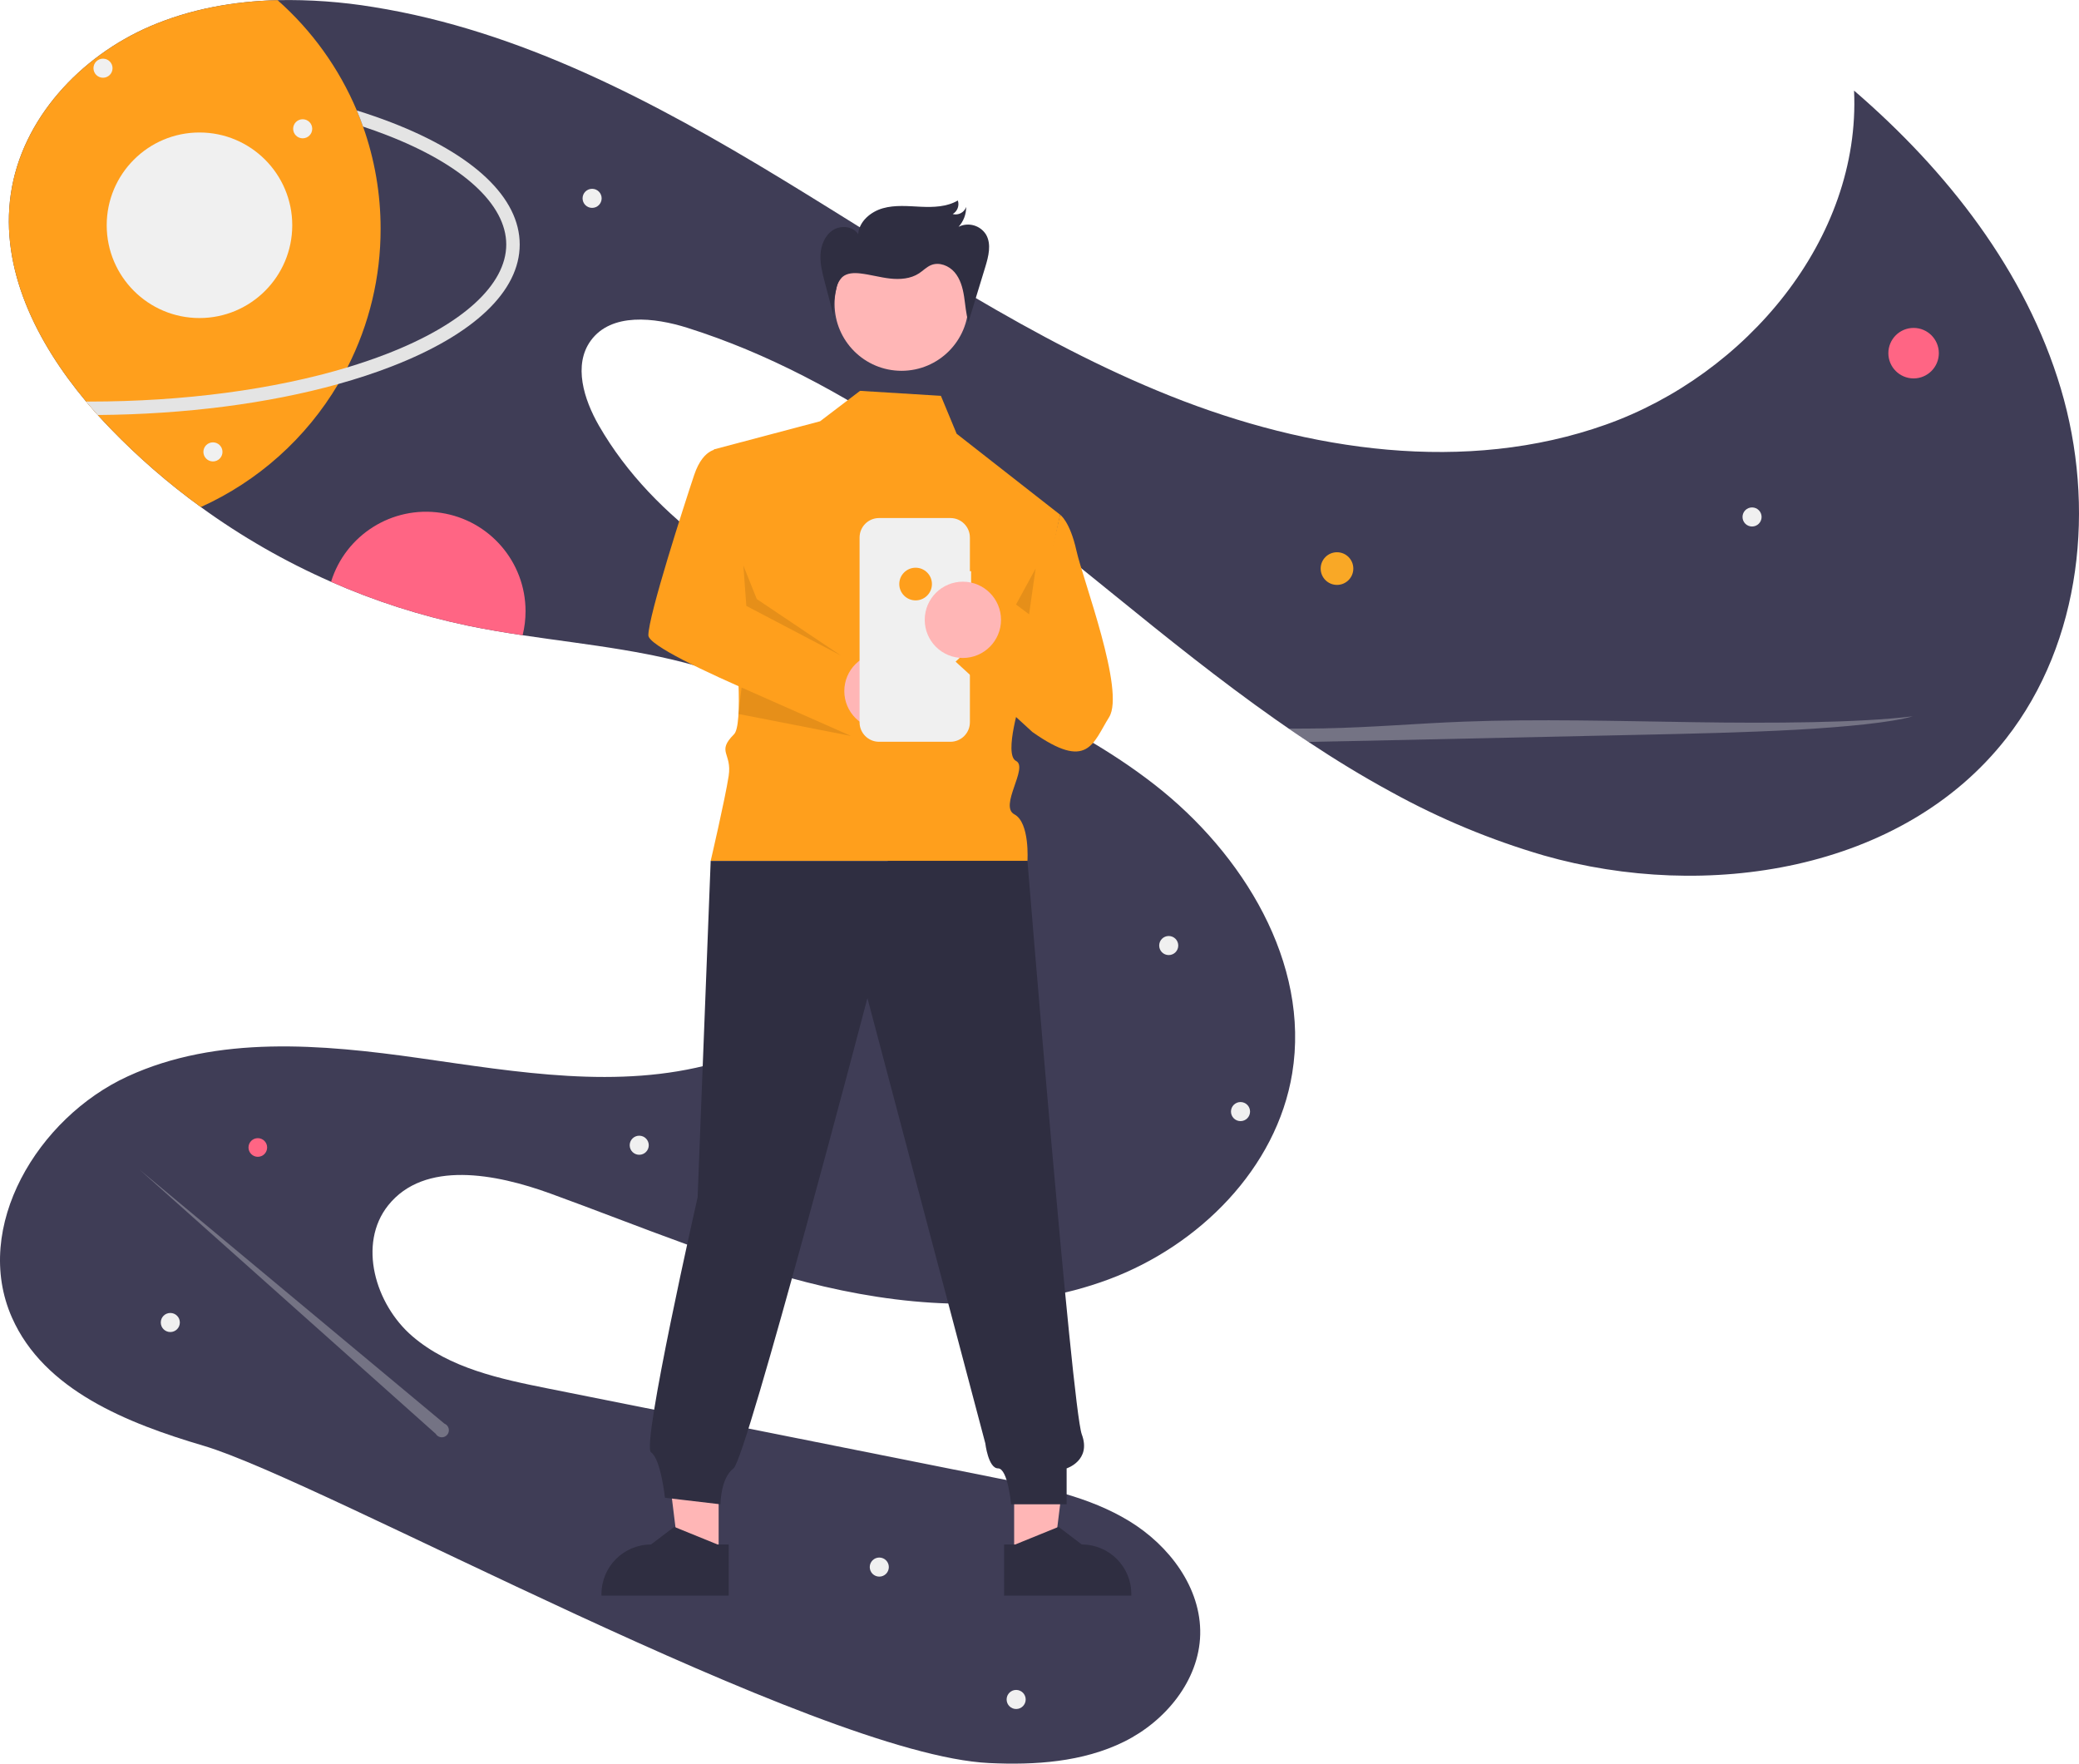
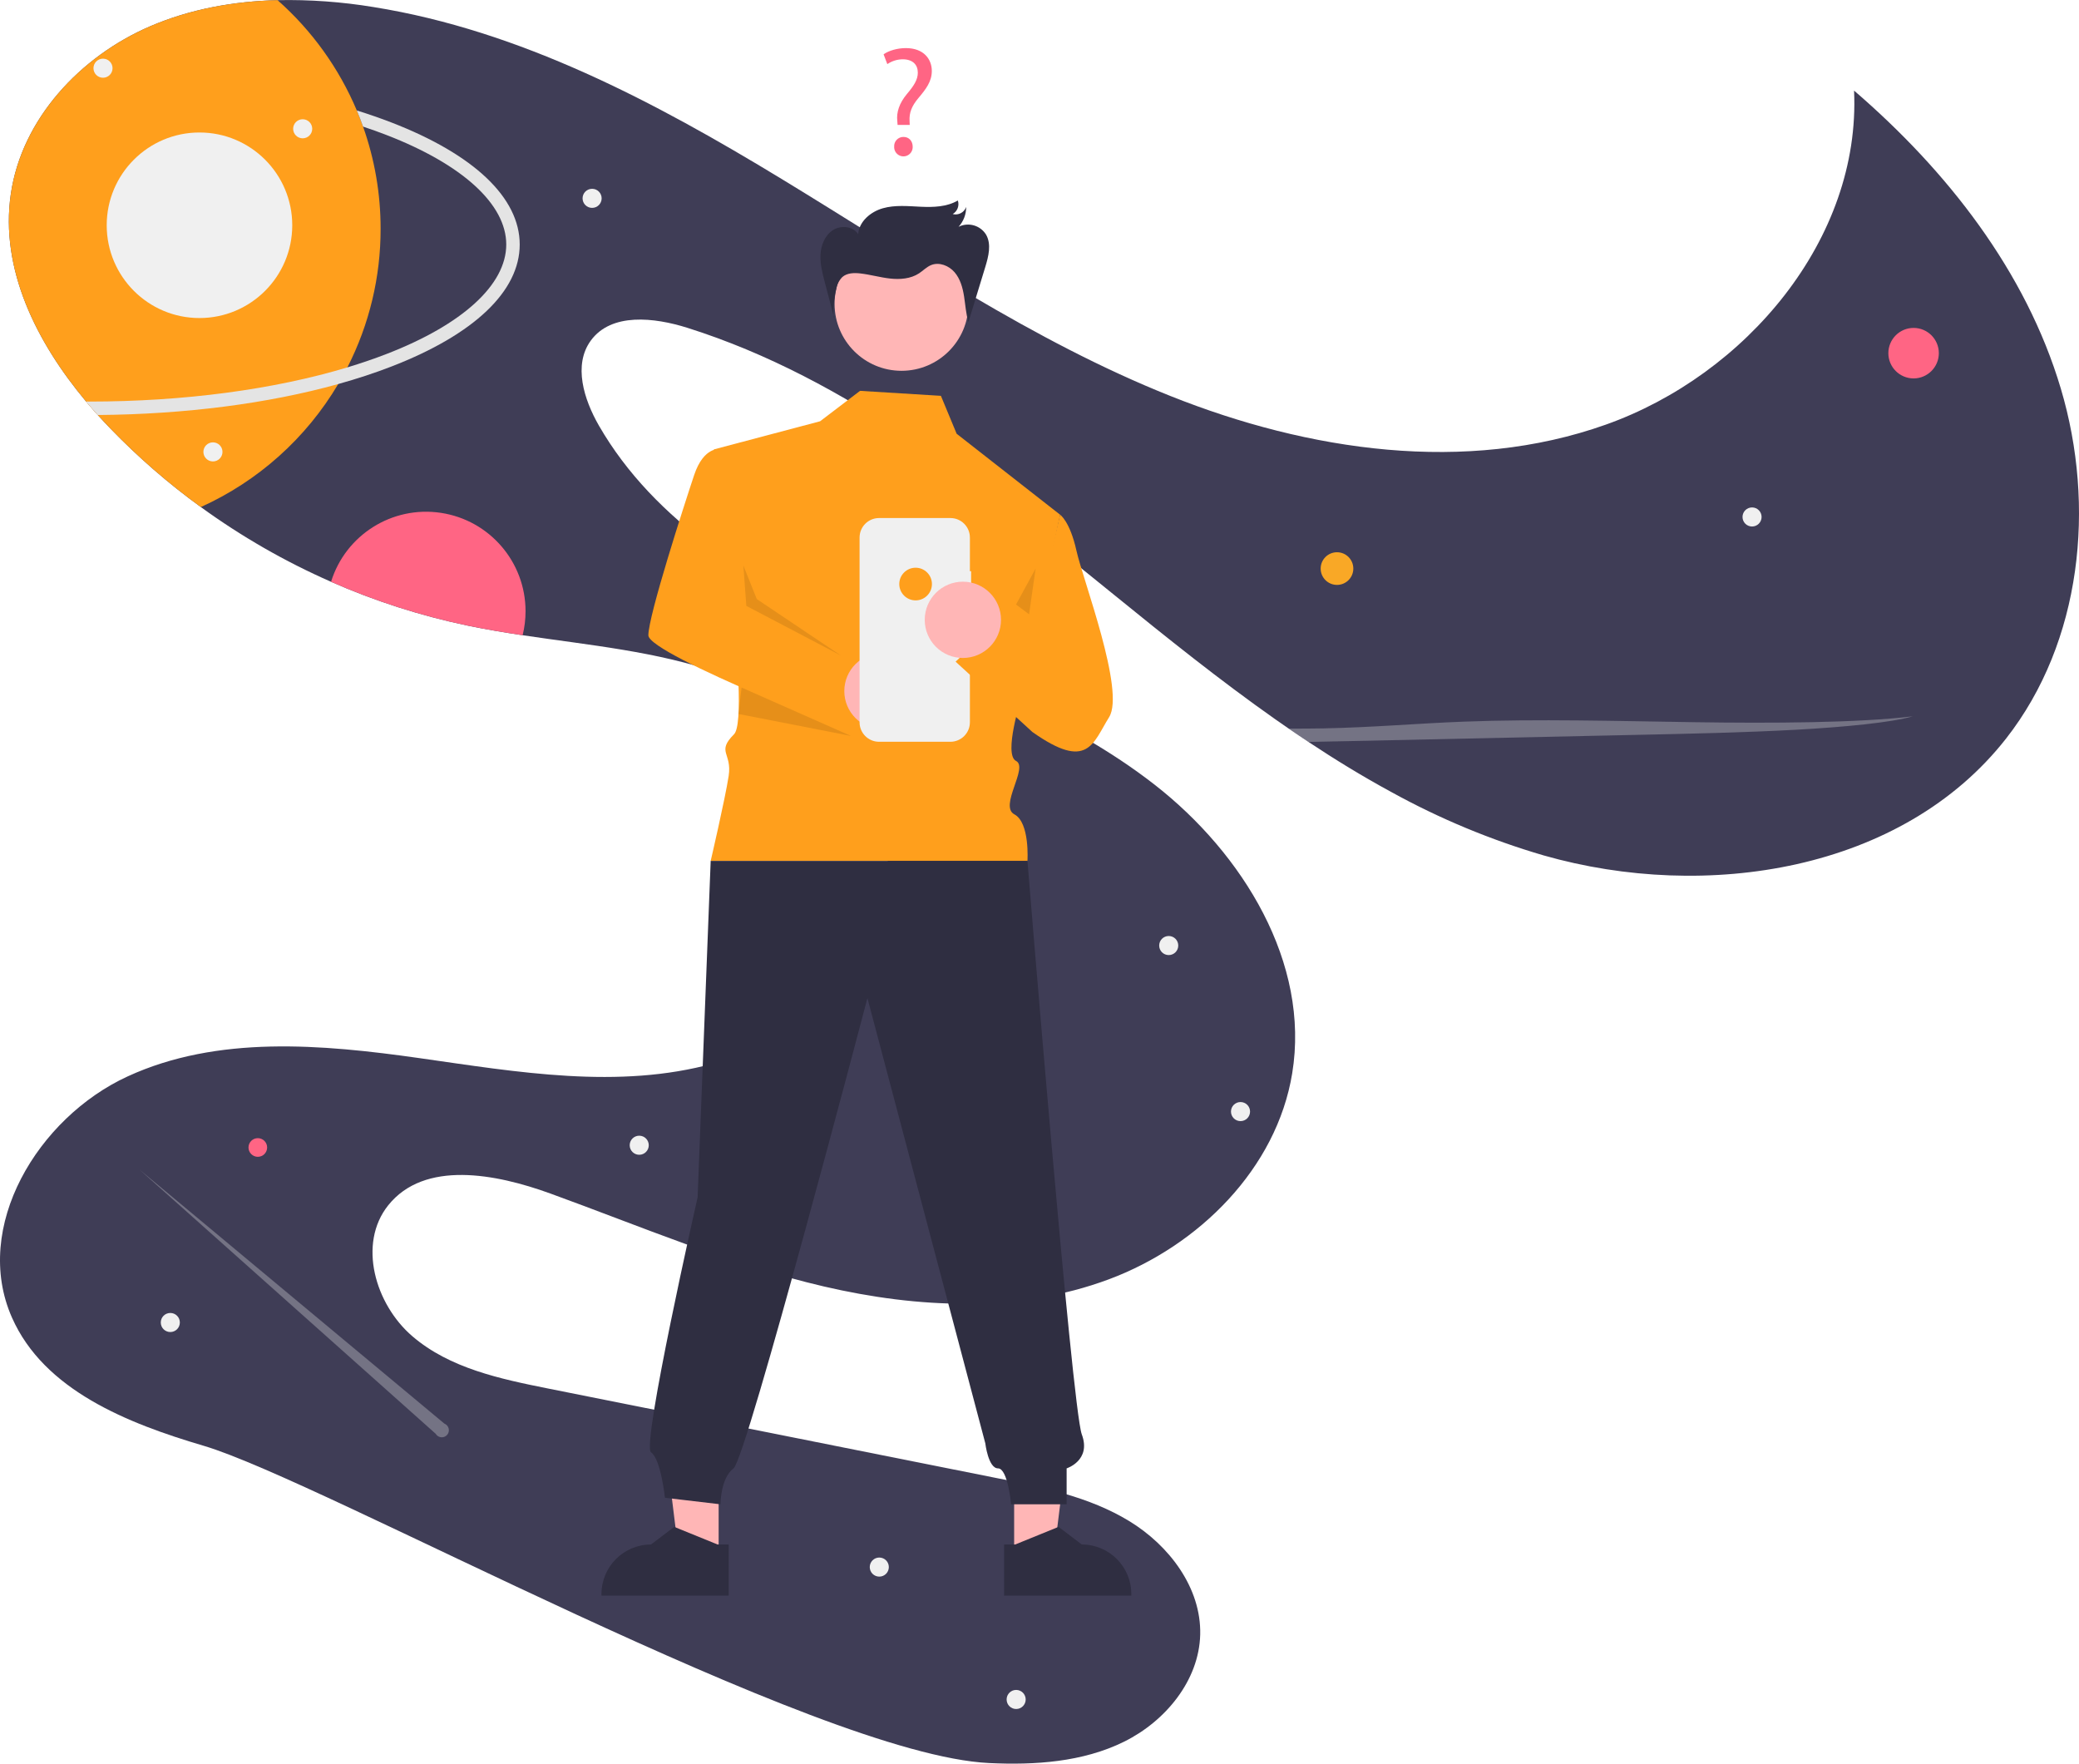
<svg xmlns="http://www.w3.org/2000/svg" data-name="Layer 1" width="926.632" height="785.994" viewBox="0 0 926.632 785.994" version="1.1" id="svg82">
  <defs id="defs86" />
  <path d="M1030.887,386.059c-46.34,59.26-133.78,72.83-206.13,52.19a335.51,335.51,0,0,1-68.1-28.35c-12.54-6.81-24.78-14.28-36.77-22.24-2.95-1.95-5.9-3.93-8.82-5.95q-2.985-2.04-5.95-4.13c-24.76-17.42-48.55-36.53-71.94-55.53-58.39-47.43-118.38-96.32-190.12-118.95-14.78-4.66-33.9-6.84-43.04,5.68-7.93,10.87-3.09,26.26,3.62,37.92,24.89,43.19,70.07,70.46,115.29,91.43,45.22,20.97,93.12,37.96,132.43,68.62,39.31,30.66,69.32,79.39,61.28,128.58-6.93,42.39-41.54,76.83-81.78,91.84-40.24,15-85.12,12.91-126.95,3.17-41.83-9.75-81.54-26.76-121.91-41.42-24.34-8.85-56.16-14.97-72.31,5.28-13.64,17.11-5.8,44.1,10.81,58.34s39.09,19.01,60.54,23.29q99.9,19.95,199.8,39.89c20.43,4.07,41.34,8.33,59.14,19.17,17.8,10.83,32.16,29.75,31.65,50.58-.51,20.53-15.54,38.67-33.96,47.76-18.41,9.08-39.67,10.48-60.18,9.5-76.86-3.68-297.21-125.79-350.06-141.4-33.96-10.02-71.09-24.74-85.41-57.12-17.83-40.31,11.51-89.08,51.56-107.49,40.04-18.42,86.46-14.34,130.1-8.14,43.64,6.2,88.72,14.09,131.2,2.31,42.479-11.78,81.4-50.18,77.21-94.06-3.65-38.18-38.04-66.95-74.23-79.63-28.33-9.93-58.47-12.63-88.229-17.1-8.26-1.23-16.49-2.61-24.64-4.31a307.086,307.086,0,0,1-60.75-19.5,312.924,312.924,0,0,1-58.04-33.31,305.265,305.265,0,0,1-40.32-35.01q-2.835-2.94-5.61-6.01c-1.76-1.96-3.5-3.96-5.2-6-22.12-26.43-38.46-58.98-33.56-92.52,4.89-33.45,30.96-61.3,62-74.68,17.94-7.73,37.29-11.19,56.88-11.69a233.796,233.796,0,0,1,42.78,3.08c65.41,10.46,125.35,42.24,181.96,76.65,56.6,34.41,111.76,72.18,173.29,96.71,61.53,24.54,131.57,34.93,193.99,12.74,62.42-22.18,113.7-82.7,110.65-148.87,41.4,35.65,76.58,80.46,92.16,132.82C1070.797,282.559,1064.536,343.019,1030.887,386.059Z" transform="translate(-136.6838 -57.00314)" fill="#3f3d56" id="path2" />
  <circle cx="595.911" cy="253.394" r="7.278" fill="#f9a826" id="circle4" />
  <circle cx="852.911" cy="157.394" r="11.252" fill="#ff6584" id="circle6" />
  <circle cx="114.911" cy="511.394" r="4.157" fill="#ff6584" id="circle8" />
  <path d="M370.927,329.399a44.43,44.43,0,0,1-1.3,10.7c-8.26-1.23-16.49-2.61-24.64-4.31a307.086,307.086,0,0,1-60.75-19.5,44.337,44.337,0,0,1,86.69,13.11Z" transform="translate(-136.6838 -57.00314)" fill="#ff6584" id="path10" />
  <circle cx="780.911" cy="230.394" r="4.252" fill="#f0f0f0" id="circle12" />
  <circle cx="391.911" cy="698.394" r="4.252" fill="#f0f0f0" id="circle14" />
  <circle cx="452.911" cy="757.394" r="4.252" fill="#f0f0f0" id="circle16" />
  <circle cx="75.911" cy="589.394" r="4.252" fill="#f0f0f0" id="circle18" />
  <circle cx="284.911" cy="510.394" r="4.252" fill="#f0f0f0" id="circle20" />
  <circle cx="263.911" cy="88.394" r="4.252" fill="#f0f0f0" id="circle22" />
  <circle cx="520.911" cy="421.394" r="4.252" fill="#f0f0f0" id="circle24" />
  <circle cx="552.911" cy="495.394" r="4.252" fill="#f0f0f0" id="circle26" />
  <path d="M291.527,220.728q9.075-2.739,17.362-5.935c33.96-13.117,53.438-30.911,53.438-48.82s-19.478-35.703-53.438-48.82q-5.038-1.946-10.386-3.723a136.34,136.34,0,0,1-6.976,107.3Z" transform="translate(-136.6838 -57.00314)" fill="none" id="path28" />
  <path d="M306.326,158.969a135.44,135.44,0,0,1-14.8,61.76q-1.935,3.78-4.1,7.43a136.431,136.431,0,0,1-61.23,54.82,305.269,305.269,0,0,1-40.32-35.01q-2.835-2.94-5.61-6.01c-1.76-1.96-3.5-3.96-5.2-6-22.12-26.43-38.46-58.98-33.56-92.52,4.89-33.45,30.96-61.3,62-74.68,17.94-7.73,37.29-11.19,56.88-11.69a136.126,136.126,0,0,1,35.33,49.16c1,2.37,1.92,4.77,2.79,7.2A135.756,135.756,0,0,1,306.326,158.969Z" transform="translate(-136.6838 -57.00314)" fill="#f9a826" id="path30" style="fill:#ff9f1c;fill-opacity:1" />
  <path d="M368.326,165.969c0,20.83-20.34,40.15-57.28,54.42-7.39,2.86-15.3,5.45-23.62,7.77-31.14,8.68-68.2,13.49-107.16,13.8-1.76-1.96-3.5-3.96-5.2-6,.42.01.84.01,1.26.01,42.31,0,82.45-5.36,115.2-15.24,6.05-1.83,11.85-3.81,17.36-5.94,33.96-13.11,53.44-30.91,53.44-48.82,0-17.91-19.48-35.7-53.44-48.82q-5.04-1.95-10.38-3.72c-.87-2.43-1.79-4.83-2.79-7.2q7.98,2.49,15.33,5.32C347.987,125.819,368.326,145.149,368.326,165.969Z" transform="translate(-136.6838 -57.00314)" fill="#e4e4e4" id="path32" />
  <circle cx="45.911" cy="30.394" r="4.252" fill="#f0f0f0" id="circle34" />
  <circle cx="134.911" cy="57.394" r="4.252" fill="#f0f0f0" id="circle36" />
  <circle cx="88.911" cy="100.394" r="41.348" fill="#f0f0f0" id="circle38" />
  <path d="M989.197,376.239c-9.28,2.74-29.74,4.76-52.24,6-22.49,1.23-47.16,1.77-71.52,2.29q-63.959,1.38-127.91,2.77-8.791.195-17.64.36c-2.95-1.95-5.9-3.93-8.82-5.95,5.23.03,10.46,0,15.65-.1,22.17-.44,40.94-2.17,62.32-2.99,32.9-1.27,68.42-.27,102.71.24C926.036,379.379,965.106,379.189,989.197,376.239Z" transform="translate(-136.6838 -57.00314)" fill="#f0f0f0" opacity="0.3" id="path40" />
  <path d="M334.767,691.47,198.846,578.239,330.891,696.006a3.151,3.151,0,1,0,3.876-4.535Z" transform="translate(-136.6838 -57.00314)" fill="#f0f0f0" opacity="0.3" id="path42" />
  <circle cx="94.911" cy="201.394" r="4.252" fill="#f0f0f0" id="circle44" />
  <polygon points="452.017 694.074 469.604 694.073 477.971 626.236 452.014 626.237 452.017 694.074" fill="#ffb6b6" id="polygon46" />
  <path d="M584.215,745.335l4.95-0,19.327-7.86,10.359,7.859h.001a22.074,22.074,0,0,1,22.073,22.072v.717l-56.709.002Z" transform="translate(-136.6838 -57.00314)" fill="#2f2e41" id="path48" />
  <polygon points="320.308 694.074 302.721 694.073 294.354 626.236 320.311 626.237 320.308 694.074" fill="#ffb6b6" id="polygon50" />
  <path d="M461.477,768.125l-56.709-.002v-.717a22.074,22.074,0,0,1,22.073-22.072h.001l10.359-7.859,19.327,7.86,4.95 0Z" transform="translate(-136.6838 -57.00314)" fill="#2f2e41" id="path52" />
  <path d="M520.009,231.191,502.201,244.751,454.896,257.279s16.95,118.96,8.95,126.96-.785,8.215-2.393,18.608-8.013,37.831-8.013,37.831l141.188,0s1.138-17.052-5.822-20.745,6.416-20.929.728-23.811,2.312-27.882,2.312-27.882l17.337-81.85-46.114-36.08-7.013-16.898Z" transform="translate(-136.6838 -57.00314)" fill="#f9a826" id="path54" style="fill:#ff9f1c;fill-opacity:1" />
  <circle cx="405.545" cy="274.328" r="6.161" fill="#f2f2f2" id="circle56" />
  <path d="M453.441,440.678l-5.822,149.921S422.48,701.328,426.846,704.239s6.216,20.269,6.216,20.269l24.744,2.911s0-11.644,5.822-16.011,59.677-209.598,59.677-209.598l52.54,198.429s1.315,11.169,5.682,11.169,5.822,16.011,5.822,16.011h24.744v-16.011s11.118-3.525,6.752-15.169-24.218-255.562-24.218-255.562Z" transform="translate(-136.6838 -57.00314)" fill="#2f2e41" id="path58" />
  <circle cx="401.817" cy="135.415" r="29.839" fill="#ffb6b6" id="circle60" />
  <polygon points="452.85 269.414 458.672 273.781 461.583 253.403 452.85 269.414" opacity="0.1" style="isolation:isolate" id="polygon62" />
  <path d="M457.687,257.163s-7.278-1.456-11.644,11.644-20.378,62.588-20.378,71.322S525.375,387.396,525.375,387.396L515,351l-45.669-23.971Z" transform="translate(-136.6838 -57.00314)" fill="#f9a826" id="path64" style="fill:#ff9f1c;fill-opacity:1" />
  <circle cx="393.316" cy="307.997" r="17" fill="#ffb6b6" id="circle66" />
  <polygon points="331.316 251.997 332.647 270.026 374.878 292.192 337.316 266.997 331.316 251.997" opacity="0.1" style="isolation:isolate" id="polygon68" />
  <path d="M569.523,311.57h-.548V296.562a8.686,8.686,0,0,0-8.686-8.686H528.492a8.686,8.686,0,0,0-8.686,8.686v82.337a8.686,8.686,0,0,0,8.686,8.686h31.797a8.686,8.686,0,0,0,8.686-8.686V322.254h.548Z" transform="translate(-136.6838 -57.00314)" fill="#f0f0f0" id="path70" />
  <path d="M609.184,286.39s4.367,2.911,7.278,16.011,21.833,62.588,14.555,74.233-9.426,24.072-34.17,6.606l-34.24-31.35,24.744-23.289,10.189,7.278Z" transform="translate(-136.6838 -57.00314)" fill="#f9a826" id="path72" style="fill:#ff9f1c;fill-opacity:1" />
  <circle cx="408.095" cy="260.292" r="7.278" fill="#f9a826" id="circle74" style="fill:#ff9f1c;fill-opacity:1" />
  <circle cx="429.163" cy="276.236" r="17" fill="#ffb6b6" id="circle76" />
  <polygon points="330.514 306.41 379.316 327.997 329.158 318.194 330.514 306.41" opacity="0.1" style="isolation:isolate" id="polygon78" />
  <path d="M508.397,198.365,504.3,182.773c-1.069-4.068-2.147-8.219-1.907-12.418s2.022-8.533,5.56-10.808,8.939-1.738,11.216,1.799c.433-5.648,5.571-9.992,11.022-11.531s11.239-.93,16.897-.671,11.631.078,16.514-2.791a5.112,5.112,0,0,1-2.289,6.041,4.963,4.963,0,0,0,5.995-3.162,12.88,12.88,0,0,1-3.381,8.845A9.475,9.475,0,0,1,576.173,161.545c2.492,4.321,1.096,9.747-.362,14.517l-7.484,24.482c-1.135-3.722-1.349-7.651-1.956-11.494s-1.687-7.768-4.224-10.718-6.846-4.659-10.451-3.194c-2.022.822-3.565,2.489-5.39,3.686-3.746,2.455-8.512,2.807-12.963,2.308s-8.789-1.767-13.24-2.273c-2.787-.317-5.896-.233-7.999,1.623a10.281,10.281,0,0,0-2.738,5.467,43.486,43.486,0,0,0-1.158,12.541" transform="translate(-136.6838 -57.00314)" fill="#2f2e41" id="path80" />
+   <path d="m 400.067,55.684 -0.139,-1.803 c -0.416,-3.744 0.832,-7.835 4.299,-11.994 3.12,-3.675 4.853,-6.379 4.853,-9.499 0,-3.536 -2.219,-5.893 -6.587,-5.962 a 12.319,12.319 0 0 0 -7.003,2.149 l -1.664,-4.368 c 2.288,-1.664 6.24,-2.774 9.915,-2.774 7.973,0 11.579,4.923 11.579,10.192 0,4.715 -2.635,8.112 -5.963,12.064 -3.05,3.605 -4.16,6.656 -3.952,10.192 l 0.069,1.803 z m -1.525,9.707 a 4.099,4.099 0 0 1 4.16,-4.368 c 2.427,0 4.091,1.802 4.091,4.368 a 4.129,4.129 0 1 1 -8.251,0 z" fill="#d0cde1" id="path26" style="fill:#ff6584;fill-opacity:1;stroke-width:0.806" />
</svg>
